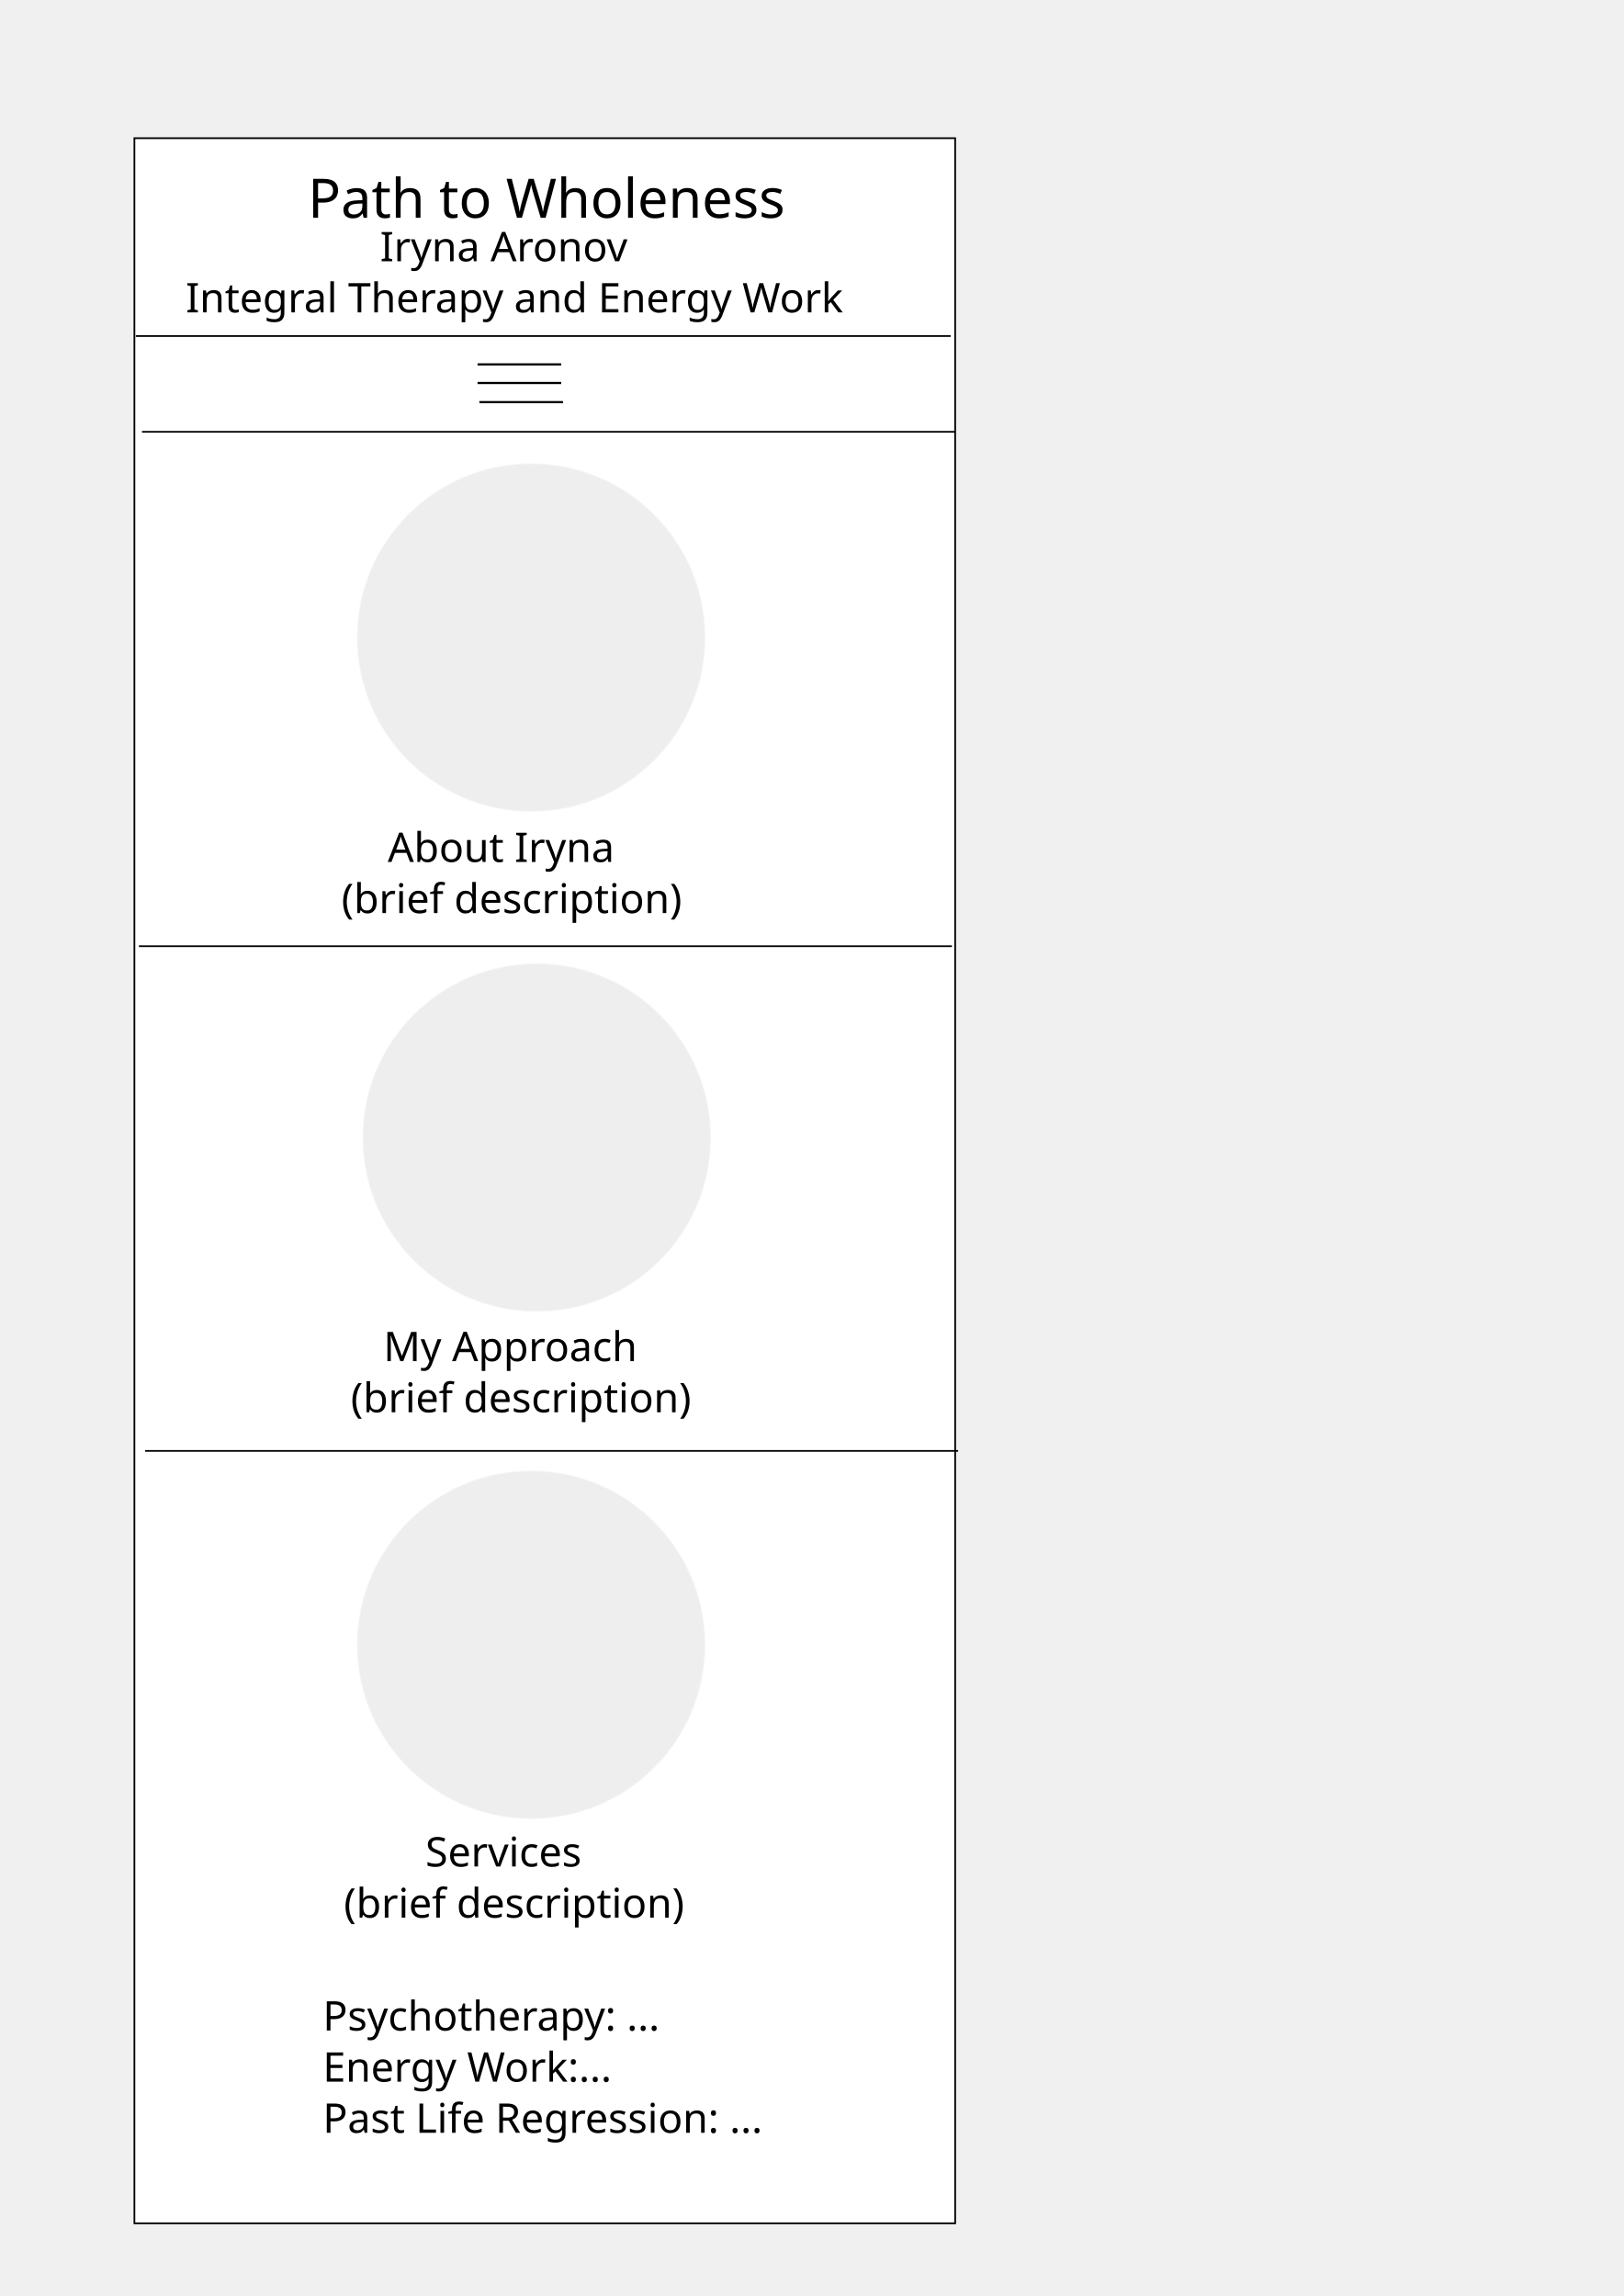
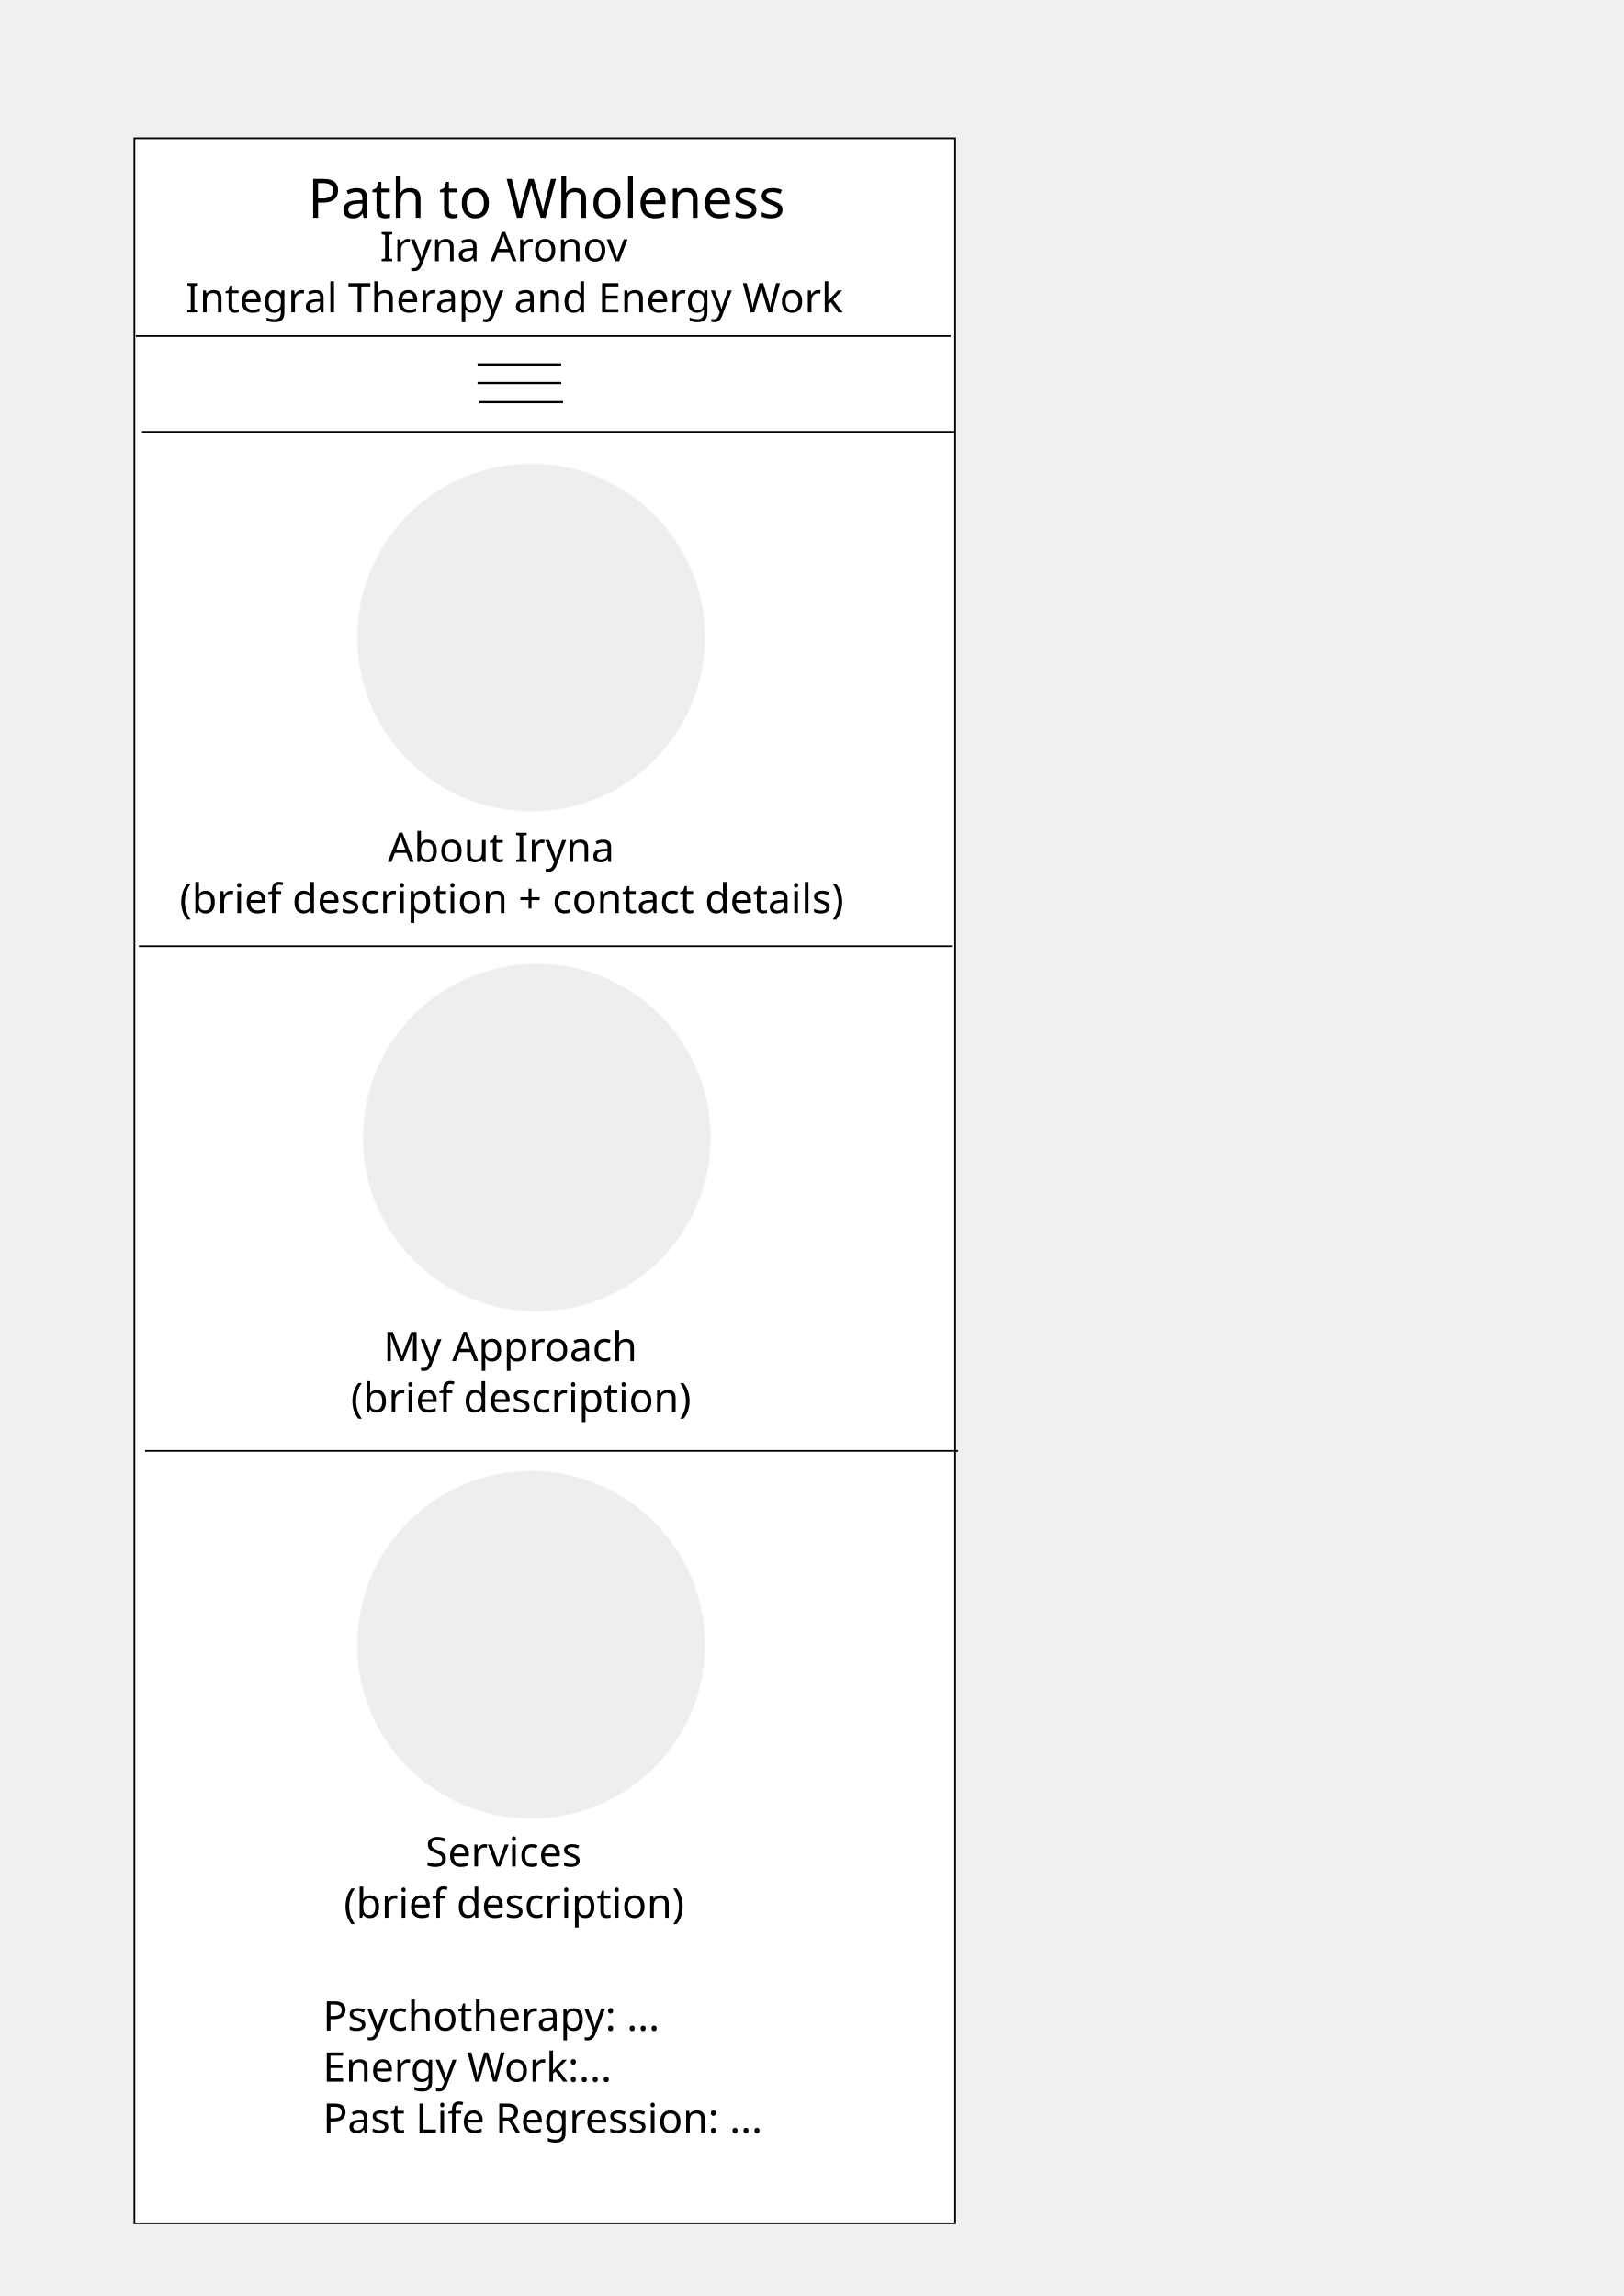
<svg xmlns="http://www.w3.org/2000/svg" width="210mm" height="297mm" viewBox="0 0 744.094 1052.362" id="svg2" version="1.1">
  <defs id="defs4">
    <filter style="color-interpolation-filters:sRGB" id="filter5624" x="-0.762" width="2.524" y="-1.955" height="4.911">
      <feGaussianBlur stdDeviation="199.539" id="feGaussianBlur5626" />
    </filter>
  </defs>
  <g id="layer1">
    <rect style="fill:#ffffff;fill-rule:evenodd;stroke:#000000;stroke-width:0.786px;stroke-linecap:butt;stroke-linejoin:miter;stroke-opacity:1" id="rect3336" width="376.132" height="955.711" x="61.592" y="63.338" />
    <flowRoot xml:space="preserve" id="flowRoot3338" style="font-style:normal;font-weight:normal;font-size:31.25px;line-height:125%;font-family:serif;letter-spacing:0px;word-spacing:0px;fill:#000000;fill-opacity:1;stroke:none;stroke-width:1px;stroke-linecap:butt;stroke-linejoin:miter;stroke-opacity:1;-inkscape-font-specification:serif;font-stretch:normal;font-variant:normal;">
      <flowRegion id="flowRegion3340">
        <rect id="rect3342" width="597.143" height="48.571" x="68.571" y="70.934" style="font-size:31.25px;-inkscape-font-specification:serif;font-family:serif;font-weight:normal;font-style:normal;font-stretch:normal;font-variant:normal;" />
      </flowRegion>
      <flowPara id="flowPara3344" />
    </flowRoot>
    <text xml:space="preserve" style="font-style:normal;font-weight:normal;font-size:31.25px;line-height:125%;font-family:sans-serif;letter-spacing:0px;word-spacing:0px;fill:#000000;fill-opacity:1;stroke:none;stroke-width:1px;stroke-linecap:butt;stroke-linejoin:miter;stroke-opacity:1;" x="94.286" y="96.648" id="text3346">
      <tspan id="tspan3348" x="94.286" y="96.648" />
    </text>
    <text xml:space="preserve" style="font-style:normal;font-weight:normal;font-size:40px;line-height:125%;font-family:sans-serif;letter-spacing:0px;word-spacing:0px;fill:#000000;fill-opacity:1;stroke:none;stroke-width:1px;stroke-linecap:butt;stroke-linejoin:miter;stroke-opacity:1" x="141.094" y="99.83" id="text3350">
      <tspan id="tspan3352" x="141.094" y="99.83" style="font-size:25px">Path to Wholeness</tspan>
      <tspan x="141.094" y="131.08" style="font-size:25px" id="tspan4169" />
    </text>
    <rect style="fill:none;opacity:0;stroke:#000000;stroke-opacity:1" id="rect3360" width="634.365" height="74.277" x="58.217" y="60.665" />
    <flowRoot xml:space="preserve" id="flowRoot3362" style="fill:black;stroke:none;stroke-opacity:1;stroke-width:1px;stroke-linejoin:miter;stroke-linecap:butt;fill-opacity:1;font-family:sans-serif;font-style:normal;font-weight:normal;font-size:40px;line-height:125%;letter-spacing:0px;word-spacing:0px">
      <flowRegion id="flowRegion3364">
        <rect id="rect3366" width="224.838" height="40.15" x="455.699" y="66.688" />
      </flowRegion>
      <flowPara id="flowPara3368" />
    </flowRoot>
    <rect style="color:#000000;clip-rule:nonzero;display:inline;overflow:visible;visibility:visible;opacity:0;isolation:auto;mix-blend-mode:normal;color-interpolation:sRGB;color-interpolation-filters:linearRGB;solid-color:#000000;solid-opacity:1;fill:none;fill-opacity:1;fill-rule:nonzero;stroke:#000000;stroke-width:1;stroke-linecap:butt;stroke-linejoin:miter;stroke-miterlimit:4;stroke-dasharray:none;stroke-dashoffset:0;stroke-opacity:0;color-rendering:auto;image-rendering:auto;shape-rendering:auto;text-rendering:auto;enable-background:accumulate" id="rect4180" width="632.357" height="279.04" x="58.217" y="327.66" />
    <rect style="color:#000000;clip-rule:nonzero;display:inline;overflow:visible;visibility:visible;opacity:0;isolation:auto;mix-blend-mode:normal;color-interpolation:sRGB;color-interpolation-filters:linearRGB;solid-color:#000000;solid-opacity:1;fill:none;fill-opacity:1;fill-rule:nonzero;stroke:#ffffff;stroke-width:1;stroke-linecap:butt;stroke-linejoin:miter;stroke-miterlimit:4;stroke-dasharray:none;stroke-dashoffset:0;stroke-opacity:1;color-rendering:auto;image-rendering:auto;shape-rendering:auto;text-rendering:auto;enable-background:accumulate;filter:url(#filter5624)" id="rect5618" width="628.343" height="244.913" x="60.225" y="295.541" />
    <rect style="opacity:0;fill:none;stroke:#000000;stroke-opacity:0" id="rect5628" width="630.35" height="208.778" x="58.217" y="307.586" ry="0" />
    <path style="fill:none;fill-rule:evenodd;stroke:#000000;stroke-width:0.768px;stroke-linecap:butt;stroke-linejoin:miter;stroke-opacity:1" d="m 65.071,197.918 372.588,0" id="path5632" />
    <path style="fill:none;fill-rule:evenodd;stroke:#000000;stroke-width:0.77px;stroke-linecap:butt;stroke-linejoin:miter;stroke-opacity:1" d="m 62.232,154.025 373.419,0" id="path5634" />
    <text xml:space="preserve" style="font-style:normal;font-weight:normal;font-size:18.75px;line-height:125%;font-family:sans-serif;text-align:center;letter-spacing:0px;word-spacing:0px;text-anchor:middle;fill:#000000;fill-opacity:1;stroke:none;stroke-width:1px;stroke-linecap:butt;stroke-linejoin:miter;stroke-opacity:1" x="247.92" y="119.747" id="text4171">
      <tspan id="tspan4173" x="247.92" y="119.747">Iryna Aronov</tspan>
      <tspan x="247.92" y="143.185" id="tspan4175">Integral Therapy and Energy Work</tspan>
    </text>
    <circle style="opacity:0.07;fill:#000000;stroke:#000000;stroke-width:0.846;stroke-miterlimit:4;stroke-dasharray:none;stroke-opacity:0.446" id="path4179" cx="243.395" cy="292.21" r="79.492" />
    <path style="fill:none;fill-rule:evenodd;stroke:#000000;stroke-width:1px;stroke-linecap:butt;stroke-linejoin:miter;stroke-opacity:1" d="m 218.847,167.026 38.327,0" id="path4181" />
    <path id="path4183" d="m 218.847,175.543 38.327,0" style="fill:none;fill-rule:evenodd;stroke:#000000;stroke-width:1px;stroke-linecap:butt;stroke-linejoin:miter;stroke-opacity:1" />
    <path style="fill:none;fill-rule:evenodd;stroke:#000000;stroke-width:1px;stroke-linecap:butt;stroke-linejoin:miter;stroke-opacity:1" d="m 219.686,184.318 38.327,0" id="path4185" />
    <path id="path4187" d="m 63.652,433.688 372.588,0" style="fill:none;fill-rule:evenodd;stroke:#000000;stroke-width:0.768px;stroke-linecap:butt;stroke-linejoin:miter;stroke-opacity:1" />
    <path style="fill:none;fill-rule:evenodd;stroke:#000000;stroke-width:0.768px;stroke-linecap:butt;stroke-linejoin:miter;stroke-opacity:1" d="m 66.491,665.009 372.588,0" id="path4189" />
    <circle r="79.492" cy="521.399" cx="245.975" id="circle4191" style="opacity:0.07;fill:#000000;stroke:#000000;stroke-width:0.846;stroke-miterlimit:4;stroke-dasharray:none;stroke-opacity:0.446" />
    <circle style="opacity:0.07;fill:#000000;stroke:#000000;stroke-width:0.846;stroke-miterlimit:4;stroke-dasharray:none;stroke-opacity:0.446" id="circle4193" cx="243.395" cy="753.881" r="79.492" />
    <flowRoot xml:space="preserve" id="flowRoot4195" style="font-style:normal;font-weight:normal;font-size:40px;line-height:125%;font-family:sans-serif;letter-spacing:0px;word-spacing:0px;fill:#000000;fill-opacity:1;stroke:none;stroke-width:1px;stroke-linecap:butt;stroke-linejoin:miter;stroke-opacity:1">
      <flowRegion id="flowRegion4197">
        <rect id="rect4199" width="231.379" height="41.166" x="139.112" y="386.614" />
      </flowRegion>
      <flowPara id="flowPara4201">AbuAbit</flowPara>
    </flowRoot>
    <text xml:space="preserve" style="font-style:normal;font-weight:normal;font-size:18.75px;line-height:125%;font-family:sans-serif;text-align:center;letter-spacing:0px;word-spacing:0px;text-anchor:middle;fill:#000000;fill-opacity:1;stroke:none;stroke-width:1px;stroke-linecap:butt;stroke-linejoin:miter;stroke-opacity:1" x="246.681" y="395.068" id="text4203">
      <tspan id="tspan4205" x="246.681" y="395.068">About Iryna</tspan>
-       <tspan x="246.681" y="418.505" id="tspan4207">(brief description)</tspan>
+       <tspan x="246.681" y="418.505" id="tspan4207">(brief description + contact details)</tspan>
    </text>
    <text id="text4211" y="623.871" x="250.94" style="font-style:normal;font-weight:normal;font-size:18.75px;line-height:125%;font-family:sans-serif;text-align:center;letter-spacing:0px;word-spacing:0px;text-anchor:middle;fill:#000000;fill-opacity:1;stroke:none;stroke-width:1px;stroke-linecap:butt;stroke-linejoin:miter;stroke-opacity:1" xml:space="preserve">
      <tspan y="623.871" x="250.94" id="tspan4213">My Approach</tspan>
      <tspan id="tspan4215" y="647.309" x="250.94">(brief description)</tspan>
    </text>
    <text xml:space="preserve" style="font-style:normal;font-weight:normal;font-size:18.75px;line-height:125%;font-family:sans-serif;text-align:center;letter-spacing:0px;word-spacing:0px;text-anchor:middle;fill:#000000;fill-opacity:1;stroke:none;stroke-width:1px;stroke-linecap:butt;stroke-linejoin:miter;stroke-opacity:1" x="247.779" y="855.514" id="text4217">
      <tspan id="tspan4219" x="247.779" y="855.514">Services</tspan>
      <tspan x="247.779" y="878.951" id="tspan4221">(brief description)</tspan>
    </text>
    <text xml:space="preserve" style="font-style:normal;font-weight:normal;font-size:40px;line-height:125%;font-family:sans-serif;letter-spacing:0px;word-spacing:0px;fill:#000000;fill-opacity:1;stroke:none;stroke-width:1px;stroke-linecap:butt;stroke-linejoin:miter;stroke-opacity:1" x="147.951" y="930.675" id="text4223">
      <tspan id="tspan4225" x="147.951" y="930.675" style="font-size:18.75px">Psychotherapy: ...</tspan>
      <tspan x="147.951" y="954.112" id="tspan4229" style="font-size:18.75px">Energy Work:...</tspan>
      <tspan x="147.951" y="977.55" id="tspan4231" style="font-size:18.75px">Past Life Regression: ...</tspan>
      <tspan x="147.951" y="1000.987" id="tspan4227" />
    </text>
+     <text xml:space="preserve" style="font-style:normal;font-weight:normal;font-size:40px;line-height:125%;font-family:sans-serif;letter-spacing:0px;word-spacing:0px;fill:#000000;fill-opacity:1;stroke:none;stroke-width:1px;stroke-linecap:butt;stroke-linejoin:miter;stroke-opacity:1" x="-330.745" y="453.331" id="text4184">
+       <tspan id="tspan4186" x="-330.745" y="453.331" />
+     </text>
  </g>
</svg>
